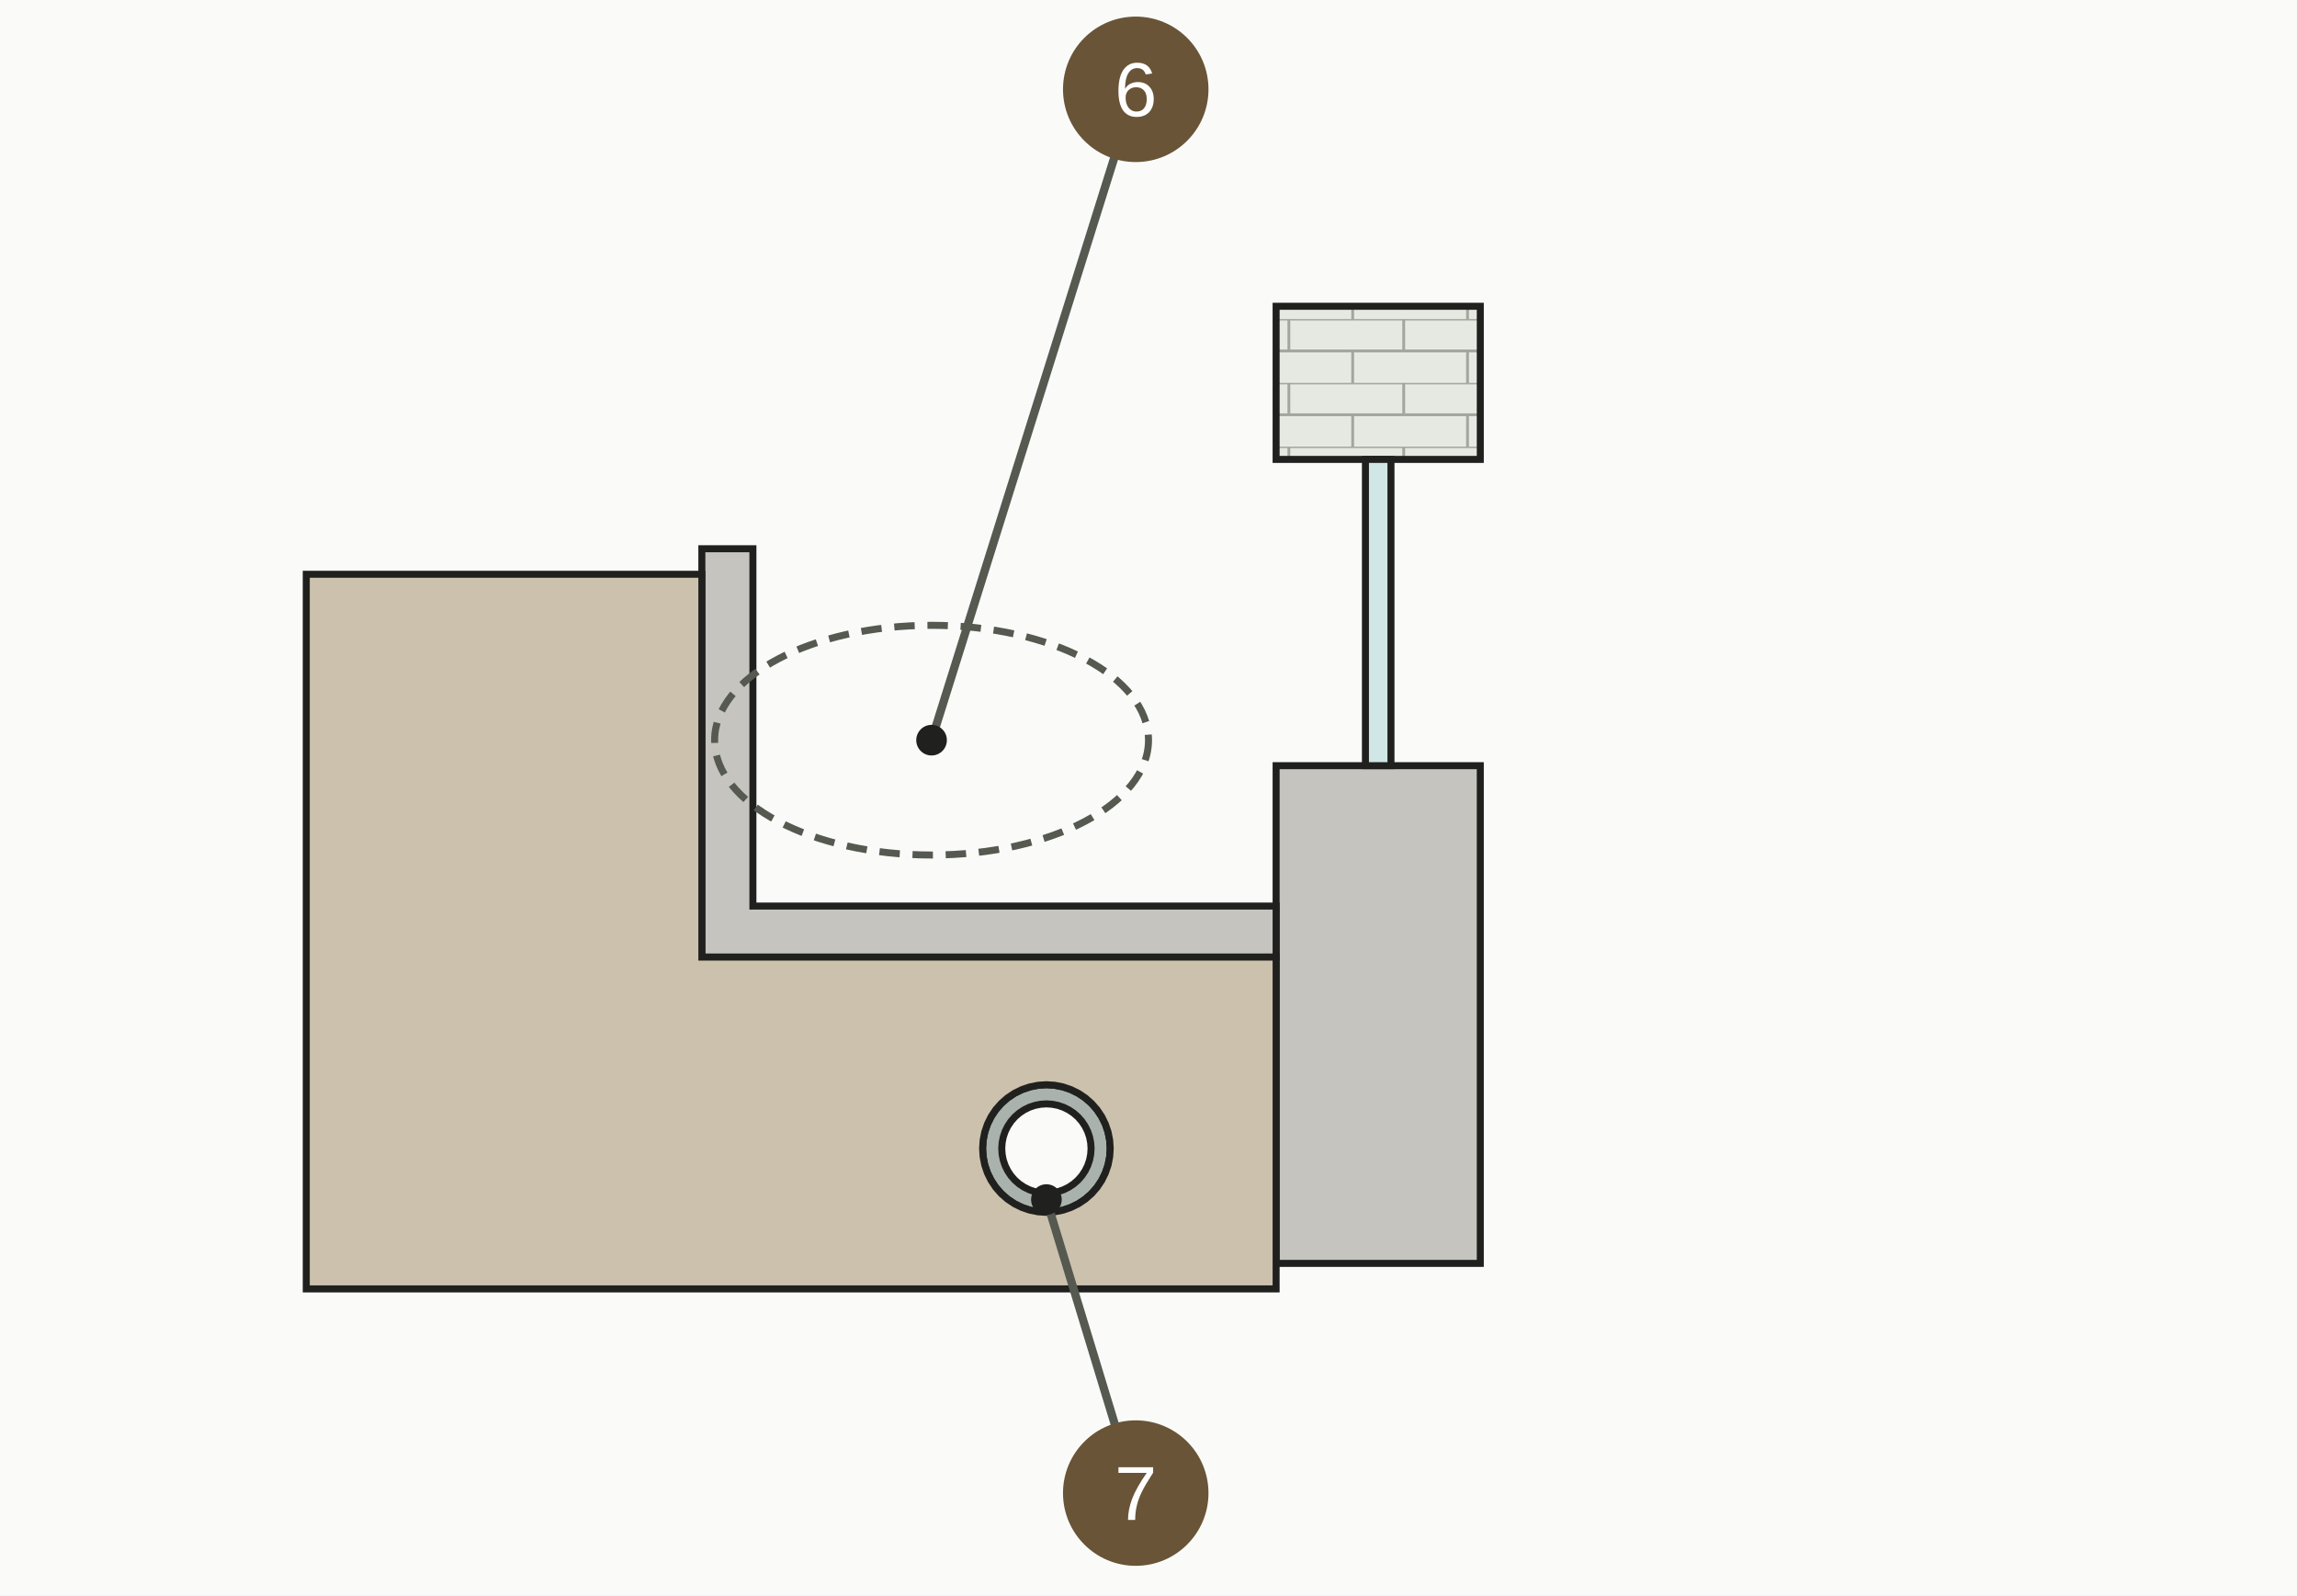
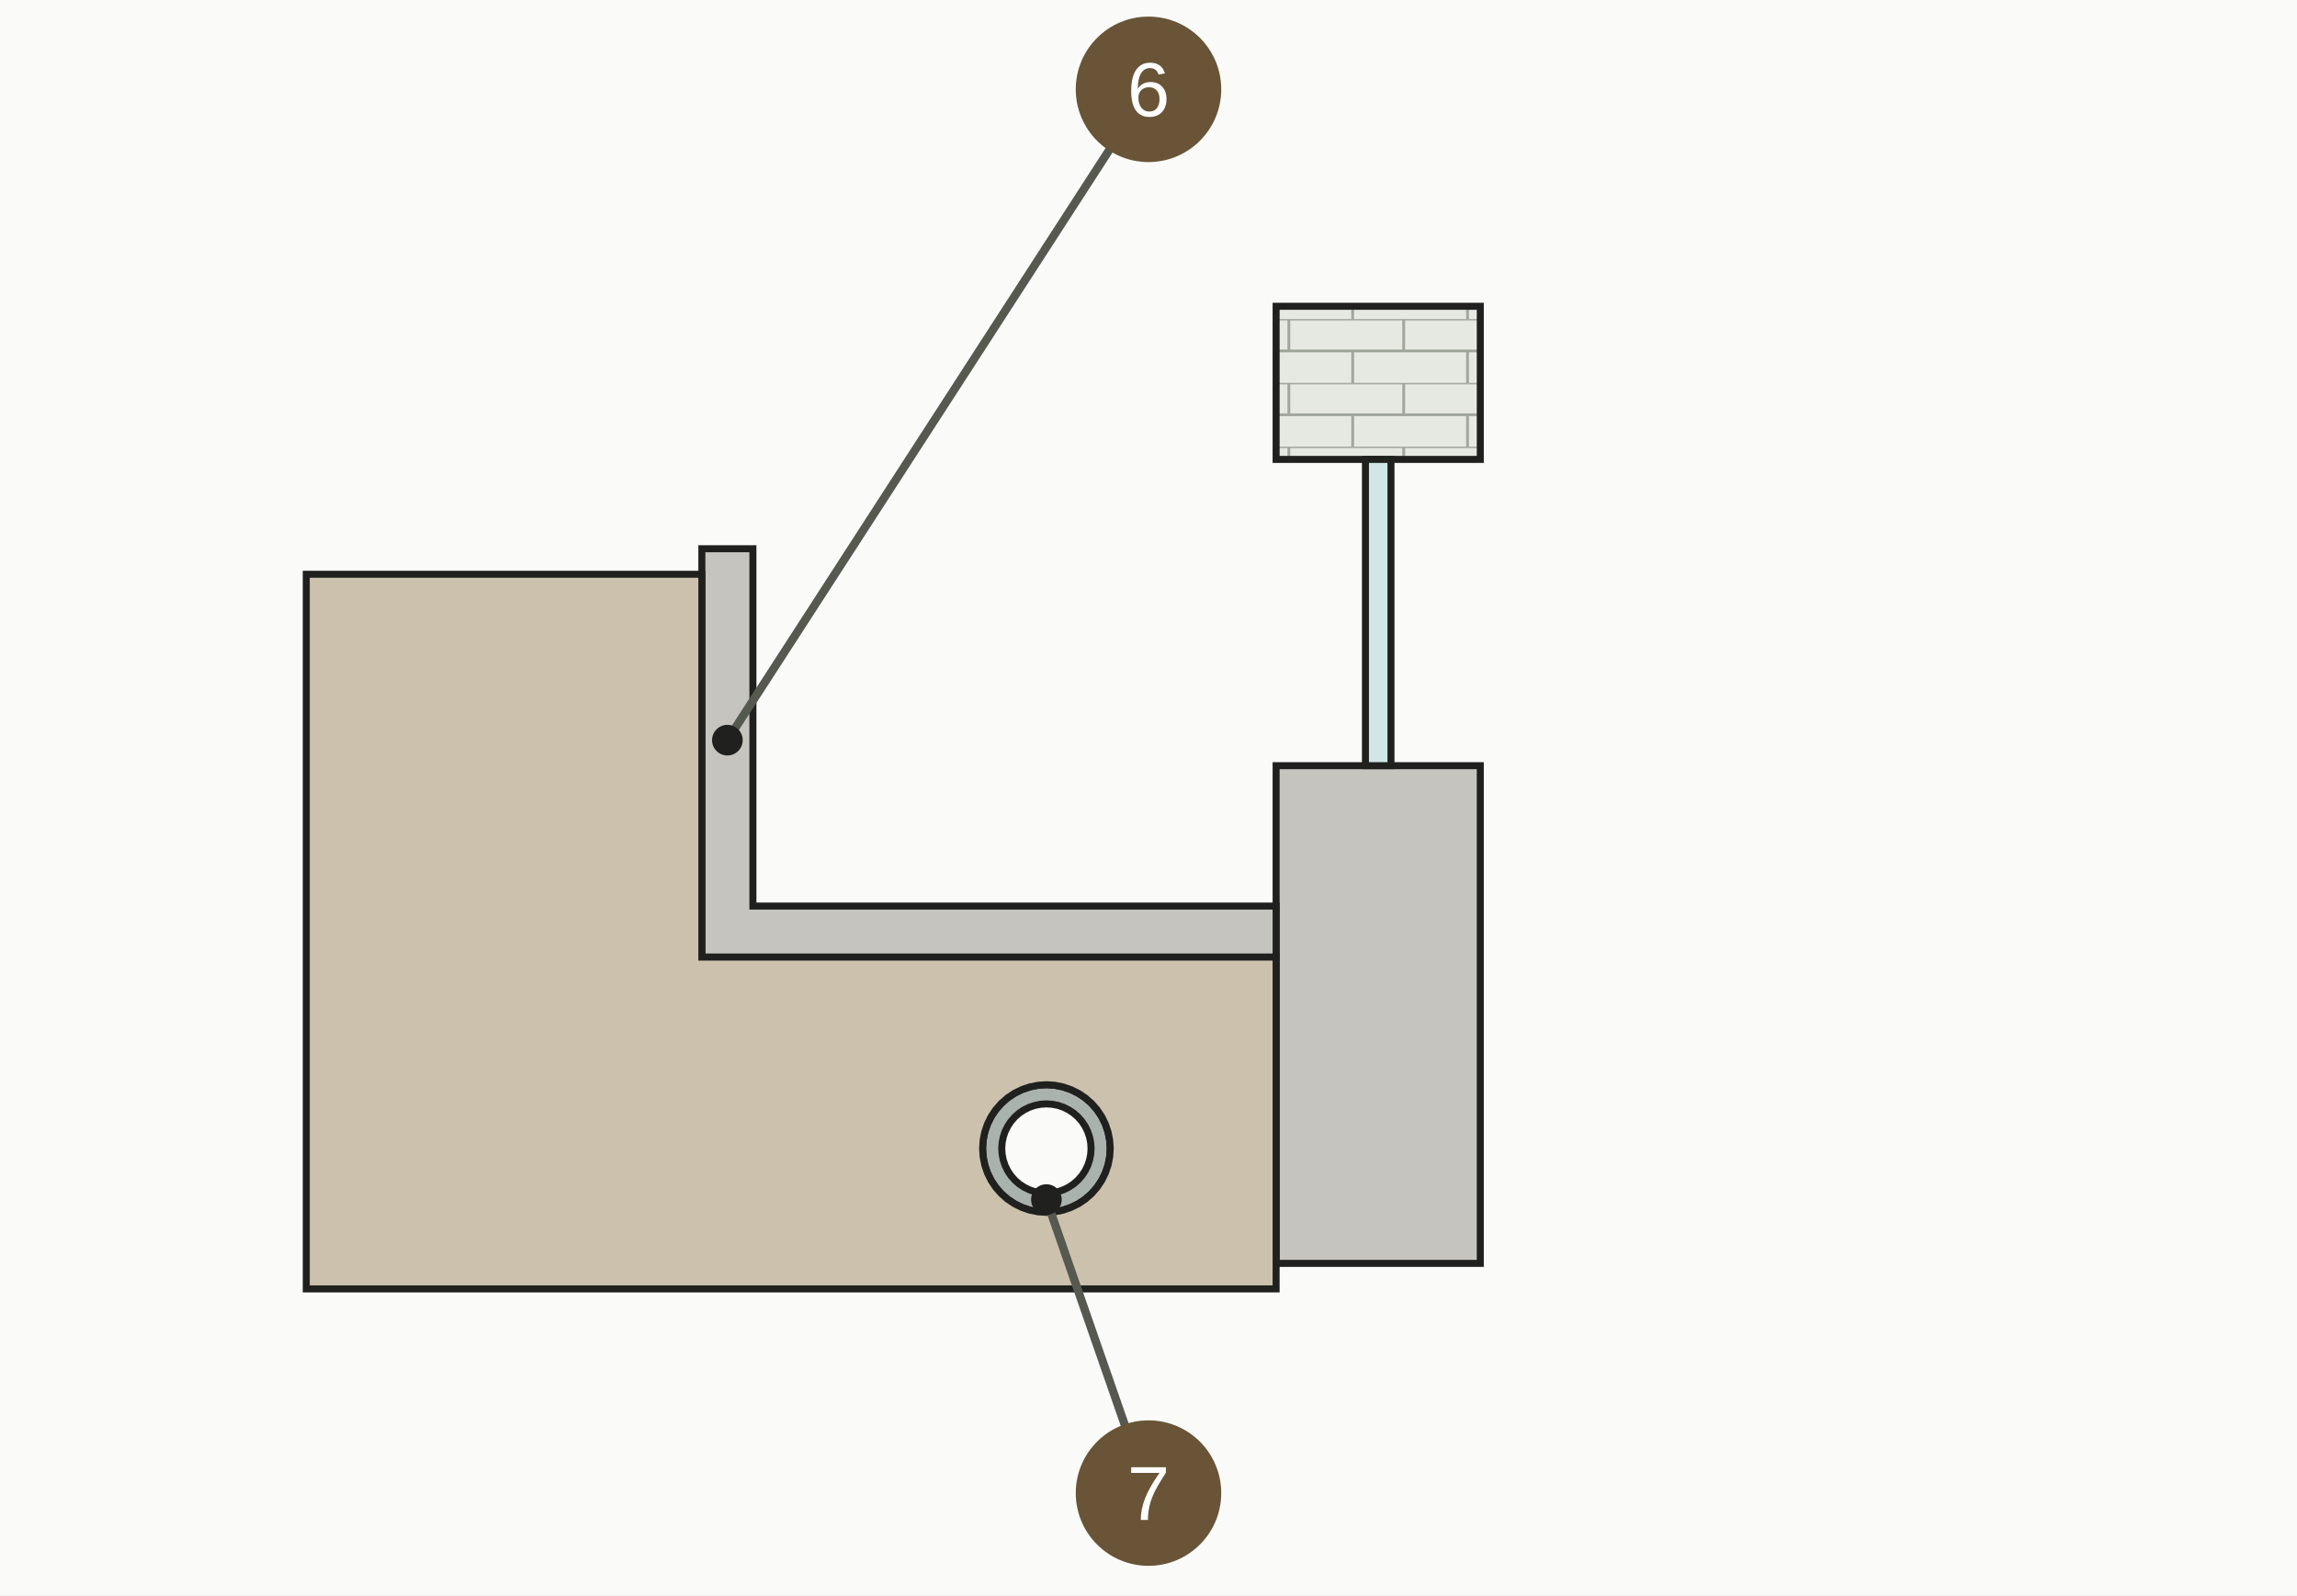
<svg xmlns="http://www.w3.org/2000/svg" viewBox="0 0 180 125" role="img">
  <defs>
    <pattern id="fundament-2-mur" width="9" height="5" patternUnits="userSpaceOnUse">
      <rect width="9" height="5" fill="#e6e9e2" />
      <path d="M0 0H9 M0 2.5H9 M2 0V2.5 M7 2.5V5" stroke="#a1a79d" stroke-width=".22" fill="none" />
    </pattern>
    <pattern id="fundament-2-uld" width="5" height="6" patternUnits="userSpaceOnUse">
      <rect width="5" height="6" fill="#ece3cc" />
      <path d="M0 6L2.5 0L5 6" stroke="#a89a76" stroke-width=".25" fill="none" />
    </pattern>
    <pattern id="fundament-2-tilfoejet" width="4" height="4" patternUnits="userSpaceOnUse">
      <rect width="4" height="4" fill="#eddcba" />
      <path d="M0 4L4 0" stroke="#806747" stroke-width=".28" />
    </pattern>
  </defs>
  <rect width="180" height="125" fill="#fafbf9" />
  <path d="M100.000,60.000 L100.000,99.000 L116.000,99.000 L116.000,60.000Z" fill="#c5c4bf" fill-rule="evenodd" stroke="#20211e" stroke-width=".55" />
  <path d="M100.000,24.000 L100.000,36.000 L116.000,36.000 L116.000,24.000Z" fill="url(#fundament-2-mur)" fill-rule="evenodd" stroke="#20211e" stroke-width=".55" />
  <path d="M107.000,36.000 L107.000,60.000 L109.000,60.000 L109.000,36.000Z" fill="#d1e6e7" fill-rule="evenodd" stroke="#20211e" stroke-width=".55" />
  <path d="M55.000,75.000 L100.000,75.000 L100.000,71.000 L59.000,71.000 L59.000,43.000 L55.000,43.000Z" fill="#c5c4bf" fill-rule="evenodd" stroke="#20211e" stroke-width=".55" />
  <path d="M77.043,89.347 L77.000,90.000 L77.043,90.653 L77.170,91.294 L77.381,91.913 L77.670,92.500 L78.033,93.044 L78.464,93.536 L78.956,93.967 L79.500,94.330 L80.087,94.619 L80.706,94.830 L81.347,94.957 L82.000,95.000 L82.653,94.957 L83.294,94.830 L83.913,94.619 L84.500,94.330 L85.044,93.967 L85.536,93.536 L85.967,93.044 L86.330,92.500 L86.619,91.913 L86.830,91.294 L86.957,90.653 L87.000,90.000 L86.957,89.347 L86.830,88.706 L86.619,88.087 L86.330,87.500 L85.967,86.956 L85.536,86.464 L85.044,86.033 L84.500,85.670 L83.913,85.381 L83.294,85.170 L82.653,85.043 L82.000,85.000 L81.347,85.043 L80.706,85.170 L80.087,85.381 L79.500,85.670 L78.956,86.033 L78.464,86.464 L78.033,86.956 L77.670,87.500 L77.381,88.087 L77.170,88.706Z M80.661,93.234 L80.250,93.031 L79.869,92.777 L79.525,92.475 L79.223,92.131 L78.969,91.750 L78.766,91.339 L78.619,90.906 L78.530,90.457 L78.500,90.000 L78.530,89.543 L78.619,89.094 L78.766,88.661 L78.969,88.250 L79.223,87.869 L79.525,87.525 L79.869,87.223 L80.250,86.969 L80.661,86.766 L81.094,86.619 L81.543,86.530 L82.000,86.500 L82.457,86.530 L82.906,86.619 L83.339,86.766 L83.750,86.969 L84.131,87.223 L84.475,87.525 L84.777,87.869 L85.031,88.250 L85.234,88.661 L85.381,89.094 L85.470,89.543 L85.500,90.000 L85.470,90.457 L85.381,90.906 L85.234,91.339 L85.031,91.750 L84.777,92.131 L84.475,92.475 L84.131,92.777 L83.750,93.031 L83.339,93.234 L82.906,93.381 L82.457,93.470 L82.000,93.500 L81.543,93.470 L81.094,93.381Z" fill="#aab2ad" fill-rule="evenodd" stroke="#20211e" stroke-width=".55" />
  <path d="M100.000,101.000 L100.000,75.000 L55.000,75.000 L55.000,45.000 L24.000,45.000 L24.000,101.000Z M80.087,94.619 L79.500,94.330 L78.956,93.967 L78.464,93.536 L78.033,93.044 L77.670,92.500 L77.381,91.913 L77.170,91.294 L77.043,90.653 L77.000,90.000 L77.043,89.347 L77.170,88.706 L77.381,88.087 L77.670,87.500 L78.033,86.956 L78.464,86.464 L78.956,86.033 L79.500,85.670 L80.087,85.381 L80.706,85.170 L81.347,85.043 L82.000,85.000 L82.653,85.043 L83.294,85.170 L83.913,85.381 L84.500,85.670 L85.044,86.033 L85.536,86.464 L85.967,86.956 L86.330,87.500 L86.619,88.087 L86.830,88.706 L86.957,89.347 L87.000,90.000 L86.957,90.653 L86.830,91.294 L86.619,91.913 L86.330,92.500 L85.967,93.044 L85.536,93.536 L85.044,93.967 L84.500,94.330 L83.913,94.619 L83.294,94.830 L82.653,94.957 L82.000,95.000 L81.347,94.957 L80.706,94.830Z" fill="#ccc1ac" fill-rule="evenodd" stroke="#20211e" stroke-width=".55" />
-   <ellipse cx="73" cy="58" rx="17" ry="9" fill="none" stroke="#555950" stroke-width=".55" stroke-dasharray="1.6 1" />
  <g>
-     <path d="M89.0 7 L73 58" fill="none" stroke="#555950" stroke-width=".65" />
-     <circle cx="73" cy="58" r="1.2" fill="#20211e" />
-     <circle cx="89.0" cy="7" r="5.7" fill="#695437" />
-     <text x="89.0" y="9.1" text-anchor="middle" fill="white" font-size="6" font-family="Arial,sans-serif">6</text>
+     <path d="M90.0 7 L57 58" fill="none" stroke="#555950" stroke-width=".65" />
+     <circle cx="57" cy="58" r="1.2" fill="#20211e" />
+     <circle cx="90.0" cy="7" r="5.7" fill="#695437" />
+     <text x="90.0" y="9.1" text-anchor="middle" fill="white" font-size="6" font-family="Arial,sans-serif">6</text>
  </g>
  <g>
-     <path d="M89.0 117 L82 94" fill="none" stroke="#555950" stroke-width=".65" />
+     <path d="M90.0 117 L82 94" fill="none" stroke="#555950" stroke-width=".65" />
    <circle cx="82" cy="94" r="1.2" fill="#20211e" />
-     <circle cx="89.0" cy="117" r="5.7" fill="#695437" />
-     <text x="89.0" y="119.1" text-anchor="middle" fill="white" font-size="6" font-family="Arial,sans-serif">7</text>
+     <circle cx="90.0" cy="117" r="5.7" fill="#695437" />
+     <text x="90.0" y="119.1" text-anchor="middle" fill="white" font-size="6" font-family="Arial,sans-serif">7</text>
  </g>
</svg>
